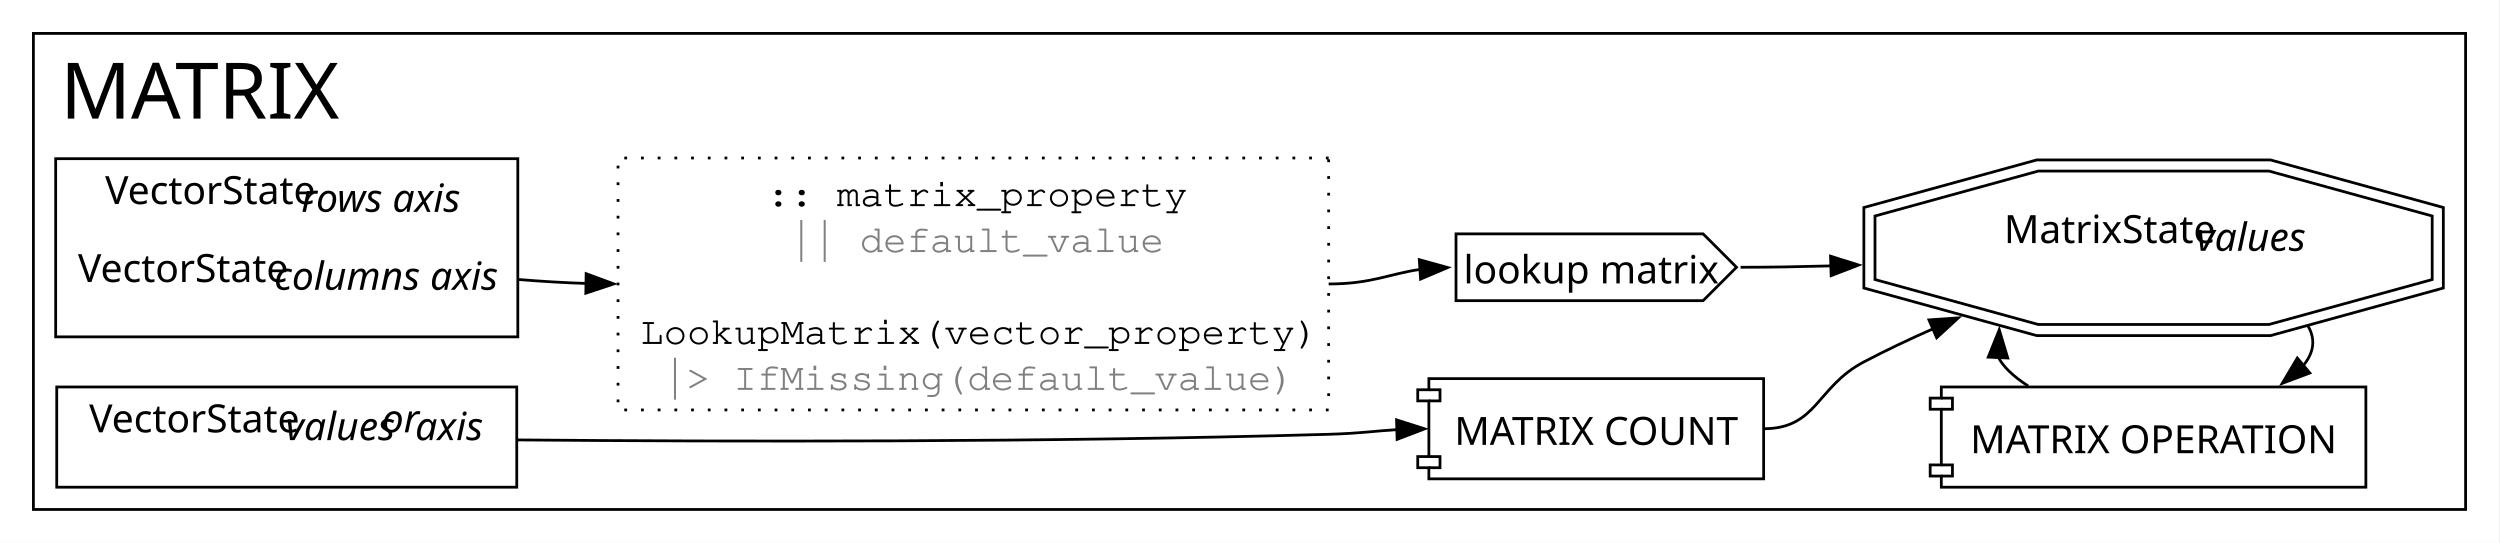
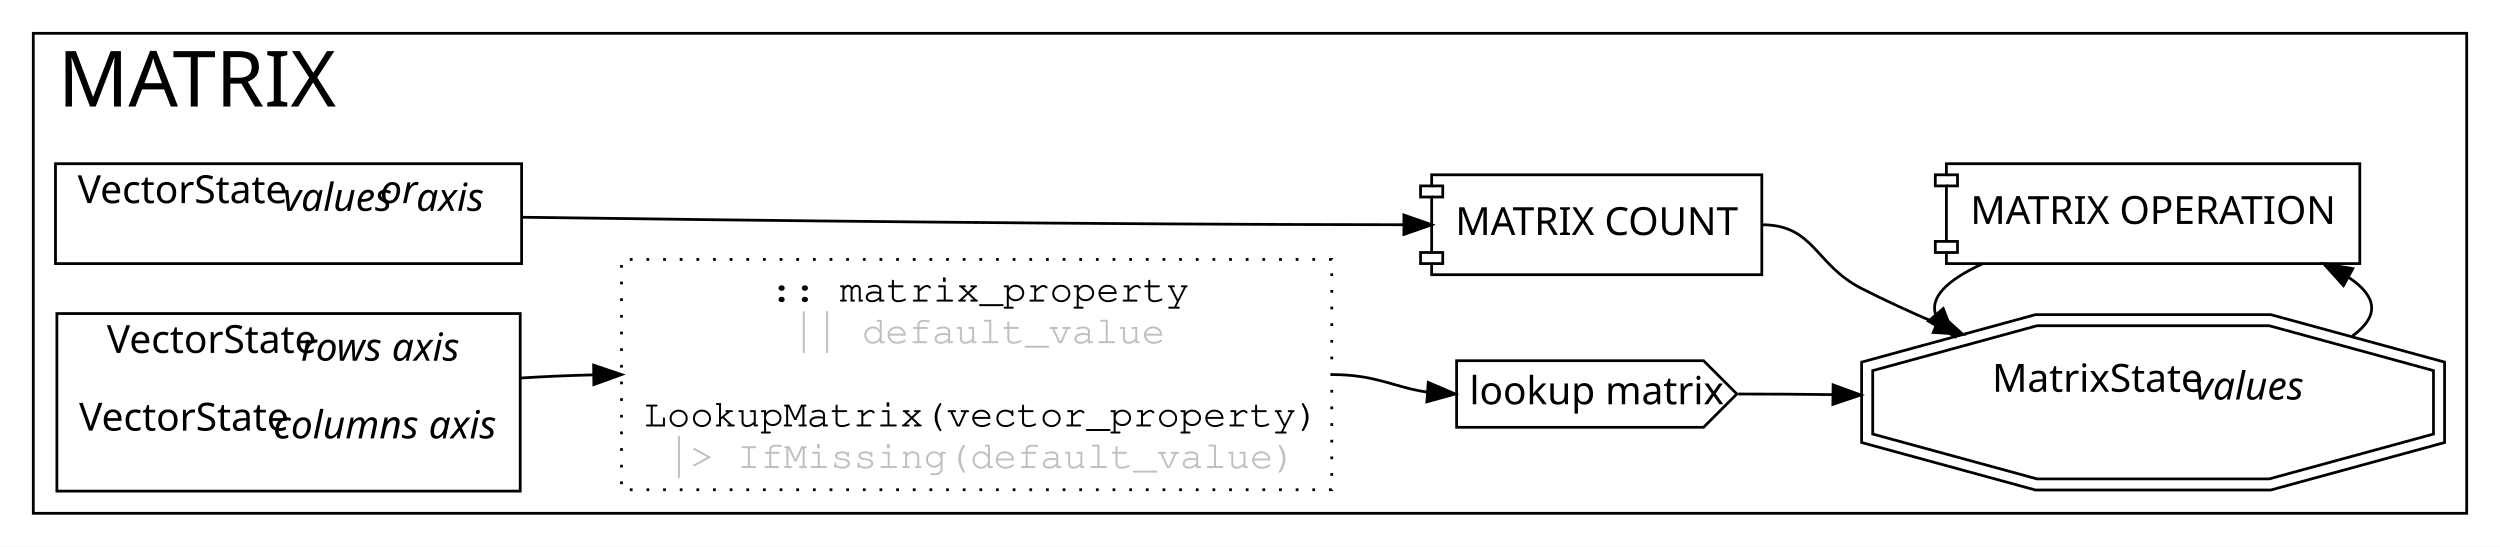
- <svg xmlns="http://www.w3.org/2000/svg" xmlns:xlink="http://www.w3.org/1999/xlink" width="898pt" height="195pt" viewBox="0.00 0.00 898.00 195.00">
-   <g id="graph0" class="graph" transform="scale(1 1) rotate(0) translate(4 191)">
-     <polygon fill="white" stroke="none" points="-4,4 -4,-191 893.64,-191 893.64,4 -4,4" />
+ <svg xmlns="http://www.w3.org/2000/svg" xmlns:xlink="http://www.w3.org/1999/xlink" width="901pt" height="197pt" viewBox="0.00 0.00 901.06 197.00">
+   <g id="graph0" class="graph" transform="scale(1 1) rotate(0) translate(4 193)">
+     <polygon fill="#ffffff" stroke="transparent" points="-4,4 -4,-193 897.057,-193 897.057,4 -4,4" />
    <g id="clust1" class="cluster">
-       <polygon fill="none" stroke="black" points="8,-8 8,-179 881.64,-179 881.64,-8 8,-8" />
-       <text xml:space="preserve" text-anchor="middle" x="67.75" y="-148.4" font-family="Sans-Serif" font-size="28.00">MATRIX</text>
+       <polygon fill="none" stroke="#000000" points="8,-8 8,-181 885.057,-181 885.057,-8 8,-8" />
+       <text text-anchor="middle" x="67" y="-154.6" font-family="Sans-Serif" font-size="28.00" fill="#000000">MATRIX</text>
    </g>
    <g id="node1" class="node">
-       <polygon fill="none" stroke="black" points="869.64,-90.59 869.64,-113.41 811.02,-129.55 728.12,-129.55 669.5,-113.41 669.5,-90.59 728.12,-74.45 811.02,-74.45 869.64,-90.59" />
-       <polygon fill="none" stroke="black" points="873.64,-87.54 873.64,-116.46 811.56,-133.55 727.58,-133.55 665.5,-116.46 665.5,-87.54 727.58,-70.45 811.56,-70.45 873.64,-87.54" />
-       <text xml:space="preserve" text-anchor="start" x="712.2" y="-103.7" font-family="Sans-Serif" font-size="14.00"> MatrixState</text>
-       <text xml:space="preserve" text-anchor="start" x="784.95" y="-103.7" font-family="Sans-Serif" font-style="italic" baseline-shift="sub" font-size="14.00">values</text>
-       <text xml:space="preserve" text-anchor="start" x="819.45" y="-103.7" font-family="Sans-Serif" font-size="14.00">  </text>
-       <text xml:space="preserve" text-anchor="start" x="767.7" y="-89.7" font-family="Sans-Serif" font-size="14.00"> </text>
+       <polygon fill="none" stroke="#000000" points="873.084,-36.568 873.084,-59.432 813.887,-75.6 730.17,-75.6 670.973,-59.432 670.973,-36.568 730.17,-20.4 813.887,-20.4 873.084,-36.568" />
+       <polygon fill="none" stroke="#000000" points="877.085,-33.508 877.085,-62.492 814.423,-79.606 729.634,-79.606 666.972,-62.492 666.972,-33.508 729.634,-16.393 814.423,-16.393 877.085,-33.508" />
+       <text text-anchor="start" x="714.028" y="-51.8" font-family="Sans-Serif" font-size="14.00" fill="#000000"> MatrixState</text>
+       <text text-anchor="start" x="787.028" y="-51.8" font-family="Sans-Serif" font-style="italic" baseline-shift="sub" font-size="14.00" fill="#000000">values</text>
+       <text text-anchor="start" x="822.028" y="-51.8" font-family="Sans-Serif" font-size="14.00" fill="#000000">  </text>
+       <text text-anchor="start" x="770.028" y="-37.8" font-family="Sans-Serif" font-size="14.00" fill="#000000"> </text>
    </g>
    <g id="node7" class="node">
      <g id="a_node7">
        <a xlink:href="#../DataAxesFormats.Queries.MATRIX_OPERATION" xlink:title="MATRIX OPERATION">
-           <polygon fill="none" stroke="black" points="845.82,-52 693.32,-52 693.32,-48 689.32,-48 689.32,-44 693.32,-44 693.32,-24 689.32,-24 689.32,-20 693.32,-20 693.32,-16 845.82,-16 845.82,-52" />
-           <polyline fill="none" stroke="black" points="693.32,-48 697.32,-48 697.32,-44 693.32,-44" />
-           <polyline fill="none" stroke="black" points="693.32,-24 697.32,-24 697.32,-20 693.32,-20" />
-           <text xml:space="preserve" text-anchor="middle" x="769.57" y="-28.2" font-family="Sans-Serif" font-size="14.00">MATRIX OPERATION</text>
+           <polygon fill="none" stroke="#000000" points="846.528,-134 697.528,-134 697.528,-130 693.528,-130 693.528,-126 697.528,-126 697.528,-106 693.528,-106 693.528,-102 697.528,-102 697.528,-98 846.528,-98 846.528,-134" />
+           <polyline fill="none" stroke="#000000" points="697.528,-130 701.528,-130 701.528,-126 697.528,-126 " />
+           <polyline fill="none" stroke="#000000" points="697.528,-106 701.528,-106 701.528,-102 697.528,-102 " />
+           <text text-anchor="middle" x="772.028" y="-112.3" font-family="Sans-Serif" font-size="14.00" fill="#000000">MATRIX OPERATION</text>
        </a>
      </g>
    </g>
    <g id="edge7" class="edge">
-       <path fill="none" stroke="black" d="M824.94,-74.06C827.86,-69.19 827.26,-64.33 823.15,-59.46" />
-       <polygon fill="black" stroke="black" points="825.69,-57.02 815.77,-53.3 821.2,-62.39 825.69,-57.02" />
+       <path fill="none" stroke="#000000" d="M843.857,-71.906C853.547,-78.95 853.094,-85.994 842.497,-93.038" />
+       <polygon fill="#000000" stroke="#000000" points="840.65,-90.059 833.541,-97.915 843.997,-96.207 840.65,-90.059" />
    </g>
    <g id="node2" class="node">
-       <polygon fill="none" stroke="black" points="181.62,-52 16.38,-52 16.38,-16 181.62,-16 181.62,-52" />
-       <text xml:space="preserve" text-anchor="start" x="24.38" y="-35.7" font-family="Sans-Serif" font-size="14.00"> VectorState</text>
-       <text xml:space="preserve" text-anchor="start" x="98.62" y="-35.7" font-family="Sans-Serif" font-style="italic" baseline-shift="sub" font-size="14.00">values</text>
-       <text xml:space="preserve" text-anchor="start" x="133.12" y="-35.7" font-family="Sans-Serif" font-style="italic" font-size="14.00">or</text>
-       <text xml:space="preserve" text-anchor="start" x="145.12" y="-35.7" font-family="Sans-Serif" font-style="italic" baseline-shift="sub" font-size="14.00">axis</text>
-       <text xml:space="preserve" text-anchor="start" x="166.12" y="-35.7" font-family="Sans-Serif" font-size="14.00">  </text>
-       <text xml:space="preserve" text-anchor="start" x="97.12" y="-21.7" font-family="Sans-Serif" font-size="14.00"> </text>
+       <polygon fill="none" stroke="#000000" points="184,-134 16,-134 16,-98 184,-98 184,-134" />
+       <text text-anchor="start" x="24" y="-119.8" font-family="Sans-Serif" font-size="14.00" fill="#000000"> VectorState</text>
+       <text text-anchor="start" x="98" y="-119.8" font-family="Sans-Serif" font-style="italic" baseline-shift="sub" font-size="14.00" fill="#000000">values</text>
+       <text text-anchor="start" x="133" y="-119.8" font-family="Sans-Serif" font-style="italic" font-size="14.00" fill="#000000">or</text>
+       <text text-anchor="start" x="146" y="-119.8" font-family="Sans-Serif" font-style="italic" baseline-shift="sub" font-size="14.00" fill="#000000">axis</text>
+       <text text-anchor="start" x="168" y="-119.8" font-family="Sans-Serif" font-size="14.00" fill="#000000">  </text>
+       <text text-anchor="start" x="98" y="-105.8" font-family="Sans-Serif" font-size="14.00" fill="#000000"> </text>
    </g>
    <g id="node4" class="node">
-       <polygon fill="none" stroke="black" stroke-dasharray="1,5" points="473.25,-134.25 218,-134.25 218,-43.75 473.25,-43.75 473.25,-134.25" />
-       <text xml:space="preserve" text-anchor="start" x="271.38" y="-116.95" font-family="Courier,monospace" font-size="14.00">:: matrix_property</text>
-       <text xml:space="preserve" text-anchor="start" x="279.62" y="-100.45" font-family="Courier,monospace" font-size="14.00" fill="gray">|| default_value</text>
-       <text xml:space="preserve" text-anchor="start" x="341.5" y="-83.95" font-family="Courier,monospace" font-size="14.00"> </text>
-       <text xml:space="preserve" text-anchor="start" x="226" y="-67.45" font-family="Courier,monospace" font-size="14.00">LookupMatrix(vector_property)</text>
-       <text xml:space="preserve" text-anchor="start" x="234.25" y="-50.95" font-family="Courier,monospace" font-size="14.00" fill="gray">|&gt; IfMissing(default_value)</text>
+       <polygon fill="none" stroke="#000000" stroke-dasharray="1,5" points="476,-99.5 220,-99.5 220,-16.5 476,-16.5 476,-99.5" />
+       <text text-anchor="start" x="273.5" y="-84.3" font-family="Courier,monospace" font-size="14.00" fill="#000000">:: matrix_property</text>
+       <text text-anchor="start" x="281.5" y="-69.3" font-family="Courier,monospace" font-size="14.00" fill="#c0c0c0">|| default_value</text>
+       <text text-anchor="start" x="343.5" y="-54.3" font-family="Courier,monospace" font-size="14.00" fill="#000000"> </text>
+       <text text-anchor="start" x="228" y="-39.3" font-family="Courier,monospace" font-size="14.00" fill="#000000">LookupMatrix(vector_property)</text>
+       <text text-anchor="start" x="236.5" y="-24.3" font-family="Courier,monospace" font-size="14.00" fill="#c0c0c0">|&gt; IfMissing(default_value)</text>
    </g>
    <g id="node6" class="node">
      <g id="a_node6">
        <a xlink:href="#../DataAxesFormats.Queries.MATRIX_COUNT" xlink:title="MATRIX COUNT">
-           <polygon fill="none" stroke="black" points="629.5,-55 509.25,-55 509.25,-51 505.25,-51 505.25,-47 509.25,-47 509.25,-27 505.25,-27 505.25,-23 509.25,-23 509.25,-19 629.5,-19 629.5,-55" />
-           <polyline fill="none" stroke="black" points="509.25,-51 513.25,-51 513.25,-47 509.25,-47" />
-           <polyline fill="none" stroke="black" points="509.25,-27 513.25,-27 513.25,-23 509.25,-23" />
-           <text xml:space="preserve" text-anchor="middle" x="569.38" y="-31.2" font-family="Sans-Serif" font-size="14.00">MATRIX COUNT</text>
+           <polygon fill="none" stroke="#000000" points="631,-130 512,-130 512,-126 508,-126 508,-122 512,-122 512,-102 508,-102 508,-98 512,-98 512,-94 631,-94 631,-130" />
+           <polyline fill="none" stroke="#000000" points="512,-126 516,-126 516,-122 512,-122 " />
+           <polyline fill="none" stroke="#000000" points="512,-102 516,-102 516,-98 512,-98 " />
+           <text text-anchor="middle" x="571.5" y="-108.3" font-family="Sans-Serif" font-size="14.00" fill="#000000">MATRIX COUNT</text>
        </a>
      </g>
    </g>
    <g id="edge4" class="edge">
-       <path fill="none" stroke="black" d="M181.94,-32.98C257.57,-32.33 373.01,-32.08 473.25,-35 484.64,-35.33 489.93,-36.2 497.8,-36.68" />
-       <polygon fill="black" stroke="black" points="497.64,-40.18 507.74,-36.96 497.84,-33.18 497.64,-40.18" />
+       <path fill="none" stroke="#000000" d="M184.034,-114.707C264.852,-113.572 390.801,-112.09 501.976,-112.004" />
+       <polygon fill="#000000" stroke="#000000" points="502.001,-115.504 512,-112 501.999,-108.504 502.001,-115.504" />
    </g>
    <g id="node3" class="node">
-       <polygon fill="none" stroke="black" points="182,-134 16,-134 16,-70 182,-70 182,-134" />
-       <text xml:space="preserve" text-anchor="start" x="33.75" y="-117.7" font-family="Sans-Serif" font-size="14.00">VectorState</text>
-       <text xml:space="preserve" text-anchor="start" x="104.25" y="-117.7" font-family="Sans-Serif" font-style="italic" baseline-shift="sub" font-size="14.00">rows axis</text>
-       <text xml:space="preserve" text-anchor="start" x="153" y="-117.7" font-family="Sans-Serif" font-size="14.00">   </text>
-       <text xml:space="preserve" text-anchor="start" x="97.12" y="-103.7" font-family="Sans-Serif" font-size="14.00"> </text>
-       <text xml:space="preserve" text-anchor="start" x="24" y="-89.7" font-family="Sans-Serif" font-size="14.00">VectorState</text>
-       <text xml:space="preserve" text-anchor="start" x="94.5" y="-89.7" font-family="Sans-Serif" font-style="italic" baseline-shift="sub" font-size="14.00">columns axis</text>
-       <text xml:space="preserve" text-anchor="start" x="162.75" y="-89.7" font-family="Sans-Serif" font-size="14.00">   </text>
-       <text xml:space="preserve" text-anchor="start" x="97.12" y="-75.7" font-family="Sans-Serif" font-size="14.00"> </text>
+       <polygon fill="none" stroke="#000000" points="183.5,-80 16.5,-80 16.5,-16 183.5,-16 183.5,-80" />
+       <text text-anchor="start" x="34.5" y="-65.8" font-family="Sans-Serif" font-size="14.00" fill="#000000">VectorState</text>
+       <text text-anchor="start" x="104.5" y="-65.8" font-family="Sans-Serif" font-style="italic" baseline-shift="sub" font-size="14.00" fill="#000000">rows axis</text>
+       <text text-anchor="start" x="153.5" y="-65.8" font-family="Sans-Serif" font-size="14.00" fill="#000000">   </text>
+       <text text-anchor="start" x="98" y="-51.8" font-family="Sans-Serif" font-size="14.00" fill="#000000"> </text>
+       <text text-anchor="start" x="24.5" y="-37.8" font-family="Sans-Serif" font-size="14.00" fill="#000000">VectorState</text>
+       <text text-anchor="start" x="94.5" y="-37.8" font-family="Sans-Serif" font-style="italic" baseline-shift="sub" font-size="14.00" fill="#000000">columns axis</text>
+       <text text-anchor="start" x="163.5" y="-37.8" font-family="Sans-Serif" font-size="14.00" fill="#000000">   </text>
+       <text text-anchor="start" x="98" y="-23.8" font-family="Sans-Serif" font-size="14.00" fill="#000000"> </text>
    </g>
    <g id="edge2" class="edge">
-       <path fill="none" stroke="black" d="M182.4,-90.59C190.5,-89.93 198.7,-89.43 206.75,-89.18" />
-       <polygon fill="black" stroke="black" points="206.54,-92.69 216.49,-89.02 206.43,-85.69 206.54,-92.69" />
+       <path fill="none" stroke="#000000" d="M183.525,-56.754C192.308,-57.299 201.207,-57.705 209.903,-57.889" />
+       <polygon fill="#000000" stroke="#000000" points="209.962,-61.39 220,-58 210.039,-54.39 209.962,-61.39" />
    </g>
    <g id="node5" class="node">
-       <polygon fill="none" stroke="black" points="607.75,-107 519,-107 519,-83 607.75,-83 619.75,-95 607.75,-107" />
-       <text xml:space="preserve" text-anchor="middle" x="569.38" y="-89.2" font-family="Sans-Serif" font-size="14.00">lookup matrix </text>
+       <polygon fill="none" stroke="#000000" points="610,-63 521,-63 521,-39 610,-39 622,-51 610,-63" />
+       <text text-anchor="middle" x="571.5" y="-47.3" font-family="Sans-Serif" font-size="14.00" fill="#000000">lookup matrix </text>
    </g>
    <g id="edge1" class="edge">
-       <path fill="none" stroke="black" d="M473.25,-89C488.76,-89 494.94,-92.66 506.37,-94.26" />
-       <polygon fill="black" stroke="black" points="505.81,-97.73 516.02,-94.9 506.27,-90.75 505.81,-97.73" />
+       <path fill="none" stroke="#000000" d="M476,-58C492.111,-58 498.144,-53.467 510.318,-51.697" />
+       <polygon fill="#000000" stroke="#000000" points="510.762,-55.175 520.5,-51 510.284,-48.191 510.762,-55.175" />
    </g>
    <g id="edge3" class="edge">
-       <path fill="none" stroke="black" d="M621.22,-95C631.77,-95 642.74,-95.18 653.72,-95.49" />
-       <polygon fill="black" stroke="black" points="653.53,-98.98 663.64,-95.8 653.75,-91.98 653.53,-98.98" />
+       <path fill="none" stroke="#000000" d="M622.5,-51C633.545,-51 645.049,-50.917 656.553,-50.779" />
+       <polygon fill="#000000" stroke="#000000" points="656.699,-54.278 666.651,-50.644 656.605,-47.278 656.699,-54.278" />
    </g>
    <g id="edge6" class="edge">
-       <path fill="none" stroke="black" d="M629.5,-37C648.73,-37 648.47,-52.06 665.5,-61 673.44,-65.17 681.9,-69.18 690.43,-72.94" />
-       <polygon fill="black" stroke="black" points="688.88,-76.09 699.45,-76.82 691.65,-69.66 688.88,-76.09" />
+       <path fill="none" stroke="#000000" d="M631,-112C649.987,-112 650.075,-97.605 667,-89 675.637,-84.609 684.861,-80.383 694.121,-76.422" />
+       <polygon fill="#000000" stroke="#000000" points="695.498,-79.641 703.374,-72.554 692.798,-73.182 695.498,-79.641" />
    </g>
    <g id="edge8" class="edge">
-       <path fill="none" stroke="black" d="M724.53,-52.33C719.09,-55.84 715.48,-59.35 713.69,-62.85" />
-       <polygon fill="black" stroke="black" points="710.18,-62.72 714.13,-72.55 717.18,-62.4 710.18,-62.72" />
+       <path fill="none" stroke="#000000" d="M710.516,-97.915C697.295,-91.819 691.67,-85.723 693.641,-79.627" />
+       <polygon fill="#000000" stroke="#000000" points="696.393,-81.794 700.2,-71.906 691.058,-77.262 696.393,-81.794" />
    </g>
  </g>
</svg>
